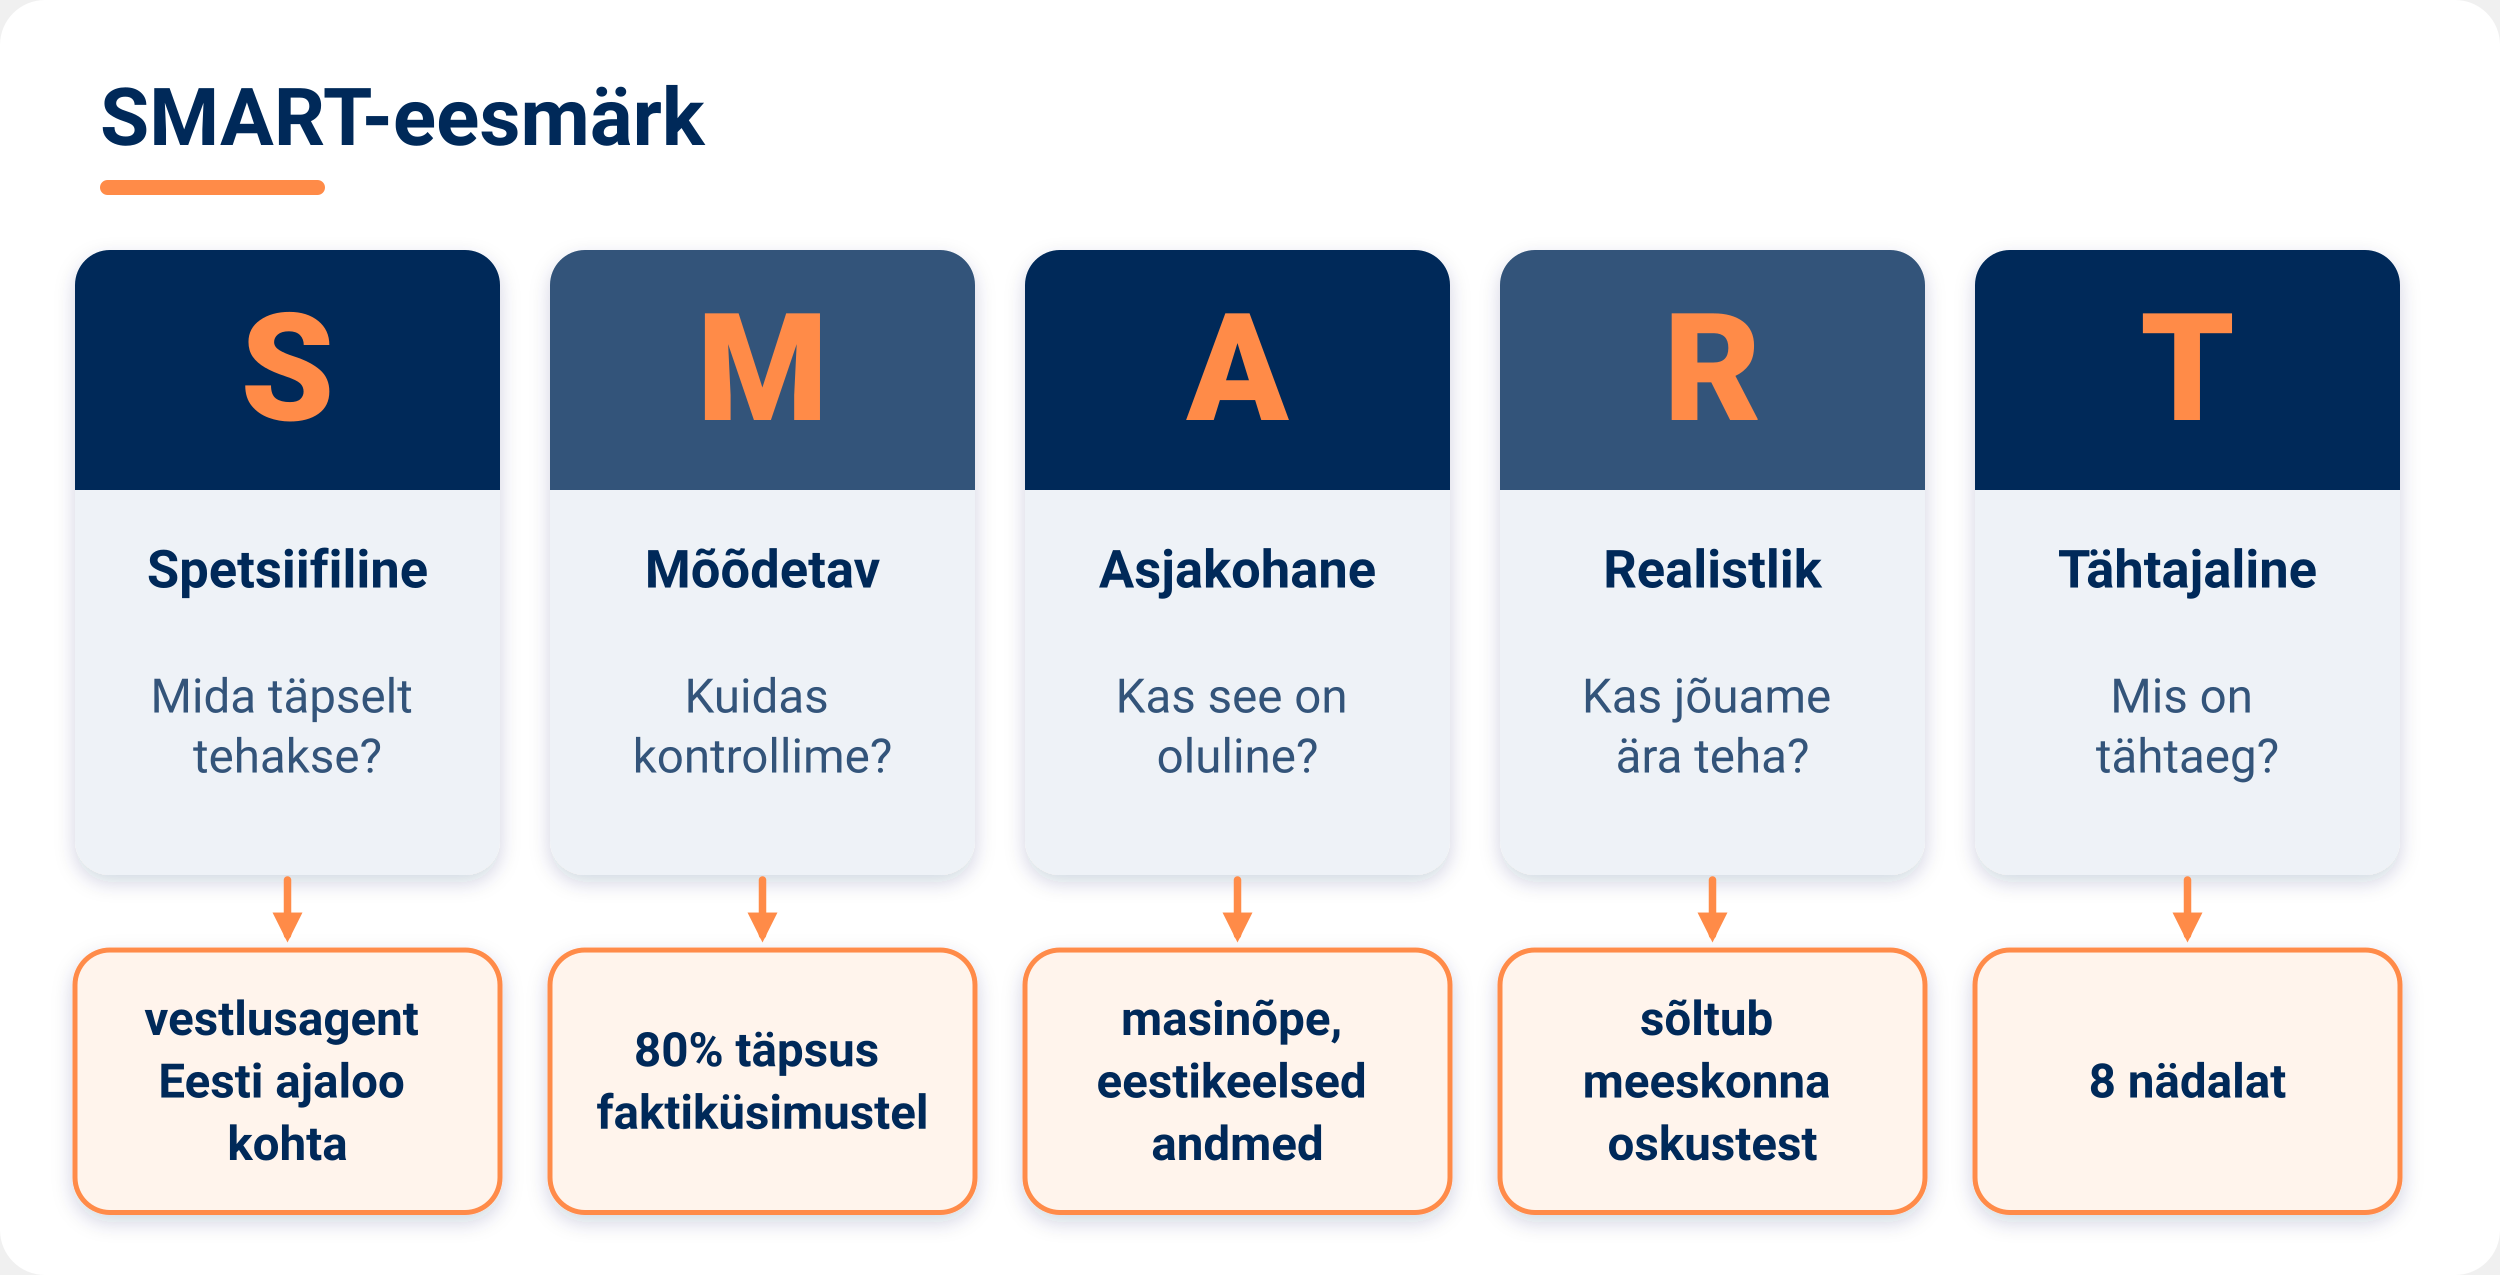
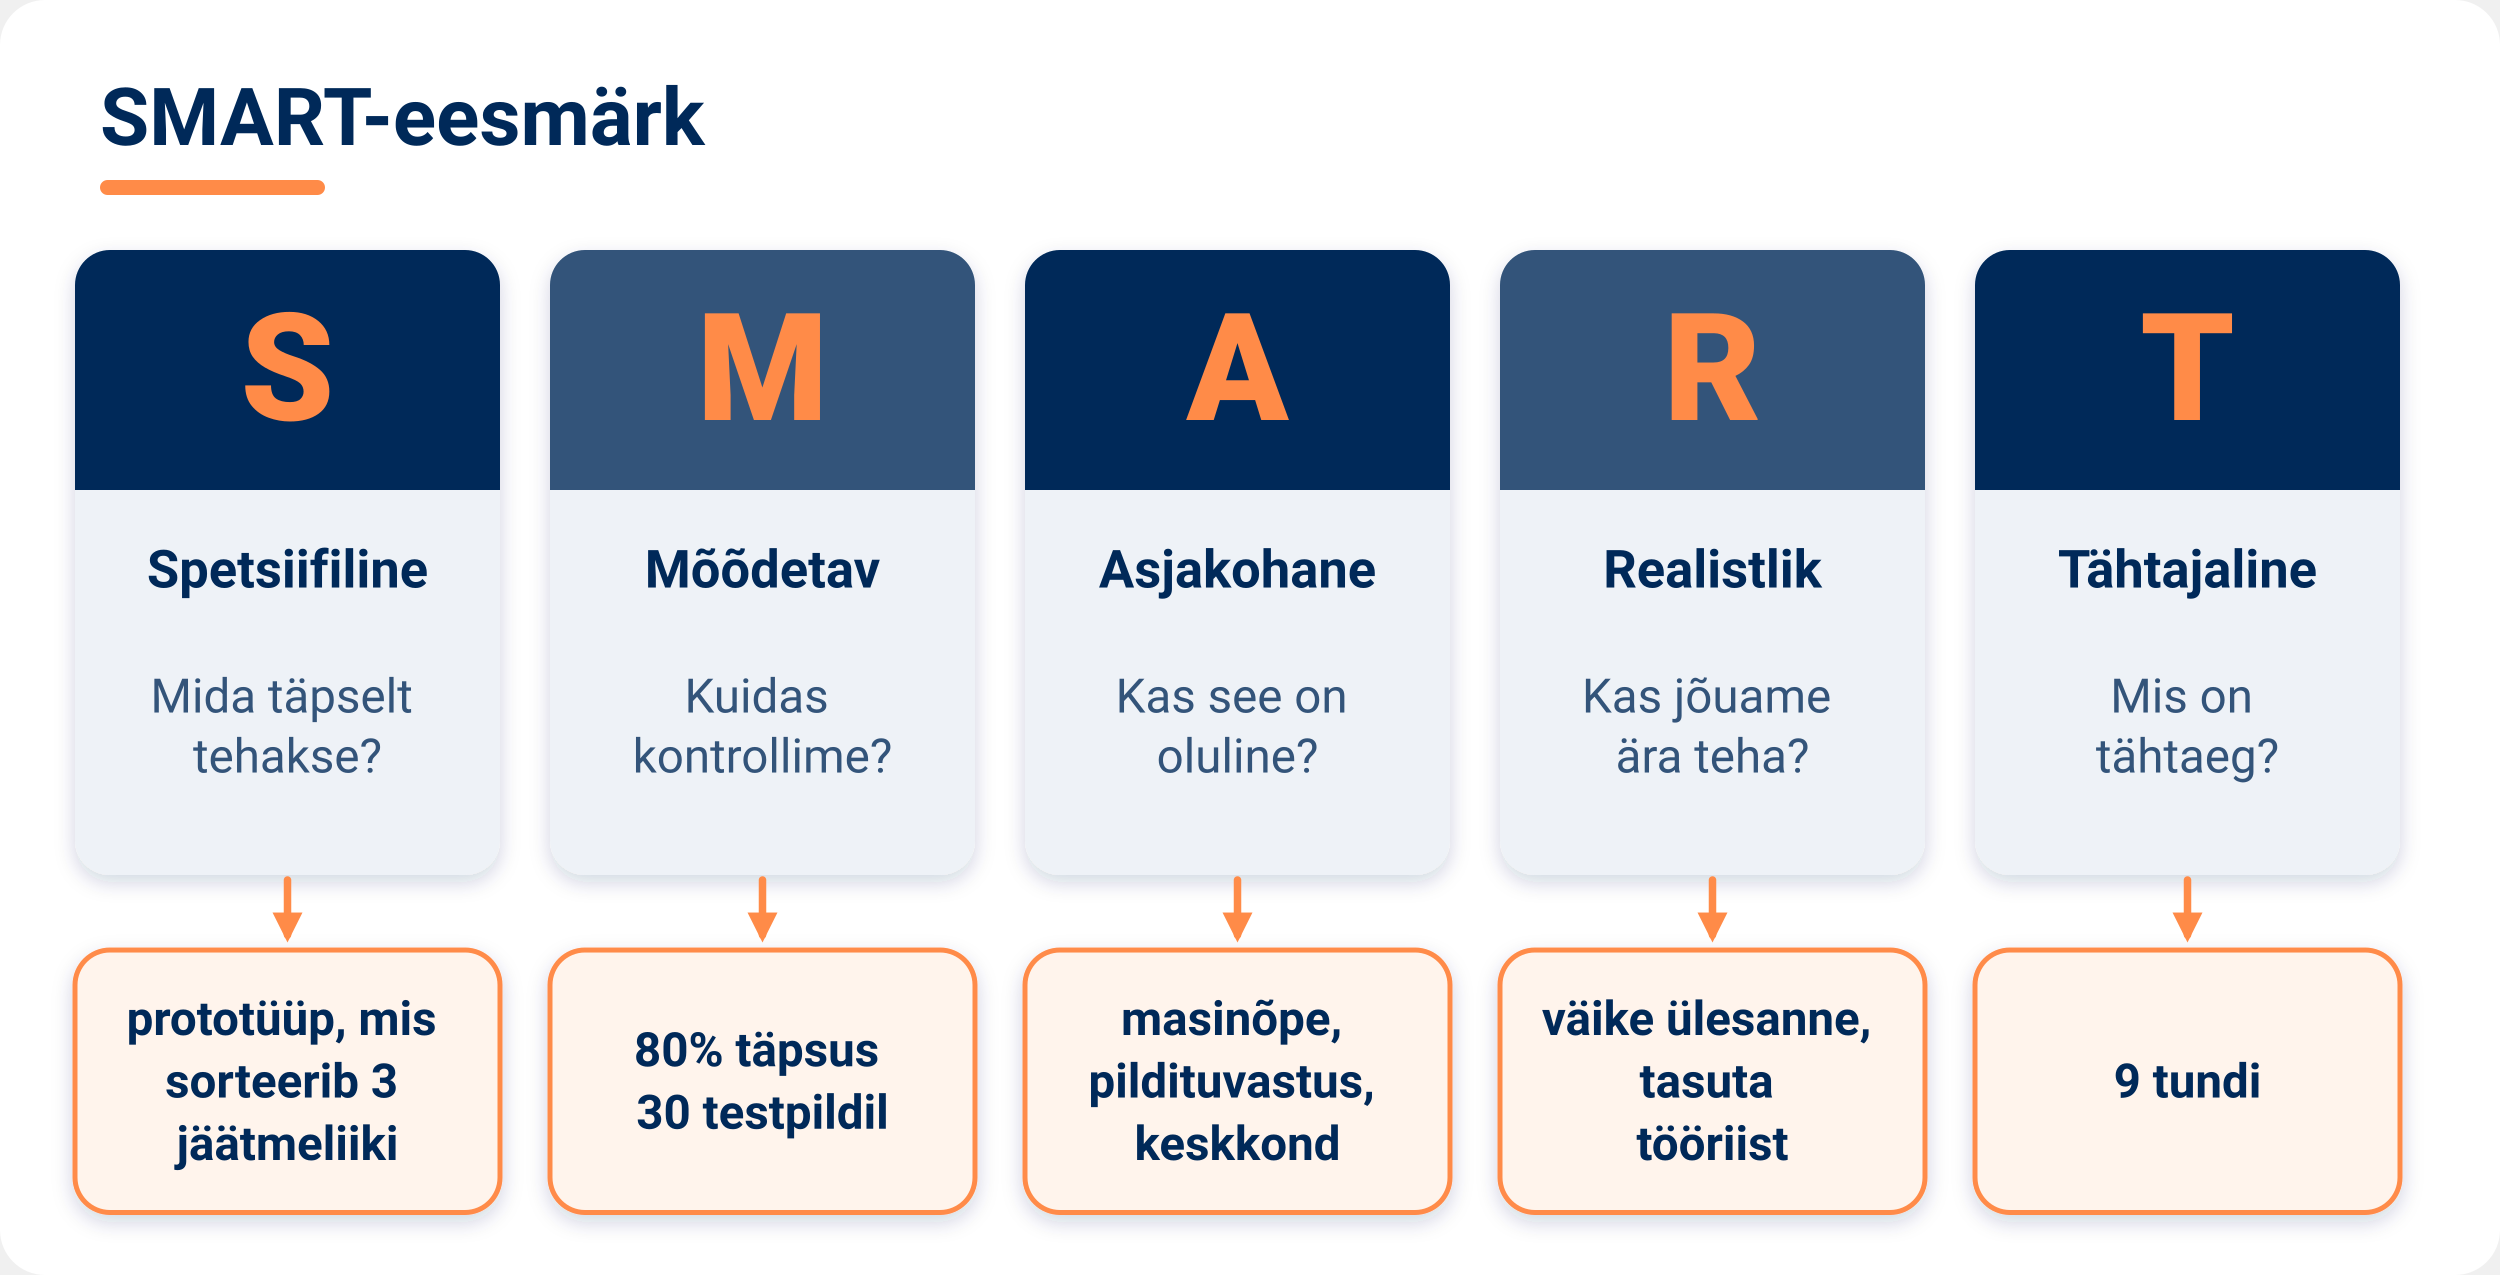
<svg xmlns="http://www.w3.org/2000/svg" width="1000" height="510" viewBox="0 0 1000 510" font-family="Segoe UI, Roboto, Helvetica, Arial, sans-serif">
  <defs>
    <filter id="sh" x="-10%" y="-10%" width="130%" height="140%">
      <feDropShadow dx="0" dy="3" stdDeviation="4" flood-color="#002959" flood-opacity="0.18" />
    </filter>
    <marker id="ao" markerWidth="12" markerHeight="12" refX="9" refY="6" orient="auto" markerUnits="userSpaceOnUse">
      <path d="M0,0 L12,6 L0,12 z" fill="#FF8B48" />
    </marker>
    <marker id="ab" markerWidth="12" markerHeight="12" refX="9" refY="6" orient="auto" markerUnits="userSpaceOnUse">
      <path d="M0,0 L12,6 L0,12 z" fill="#33547A" />
    </marker>
    <marker id="ag" markerWidth="12" markerHeight="12" refX="9" refY="6" orient="auto" markerUnits="userSpaceOnUse">
      <path d="M0,0 L12,6 L0,12 z" fill="#2E8B57" />
    </marker>
    <marker id="an" markerWidth="12" markerHeight="12" refX="9" refY="6" orient="auto" markerUnits="userSpaceOnUse">
      <path d="M0,0 L12,6 L0,12 z" fill="#002959" />
    </marker>
    <linearGradient id="gnavy" x1="0" y1="0" x2="1" y2="1">
      <stop offset="0" stop-color="#002959" />
      <stop offset="1" stop-color="#33547A" />
    </linearGradient>
    <linearGradient id="gor" x1="0" y1="0" x2="1" y2="1">
      <stop offset="0" stop-color="#FF8B48" />
      <stop offset="1" stop-color="#E67E42" />
    </linearGradient>
  </defs>
  <rect x="0" y="0" width="1000" height="510" rx="18" fill="#FFFFFF" />
  <text x="40" y="58" font-size="32" font-weight="700" fill="#002959">SMART-eesmärk</text>
  <rect x="40" y="72" width="90" height="6" rx="3" fill="#FF8B48" />
  <rect x="30" y="100" width="170" height="250" rx="14" fill="#EEF2F7" filter="url(#sh)" />
  <rect x="30" y="100" width="170" height="96" rx="14" fill="#002959" />
  <rect x="30" y="176" width="170" height="20" fill="#002959" />
  <text x="115" y="168" font-size="60" font-weight="800" fill="#FF8B48" text-anchor="middle">
    <tspan x="115" dy="0">S</tspan>
  </text>
  <text x="115" y="235" font-size="21" font-weight="700" fill="#002959" text-anchor="middle">
    <tspan x="115" dy="0">Spetsiifiline</tspan>
  </text>
  <text x="115" y="285" font-size="19" font-weight="400" fill="#33547A" text-anchor="middle">
    <tspan x="115" dy="0">Mida täpselt</tspan>
    <tspan x="115" dy="24">tehakse?</tspan>
  </text>
  <rect x="30" y="380" width="170" height="105" rx="14" fill="#FFF4EC" stroke="#FF8B48" stroke-width="2" filter="url(#sh)" />
  <text x="115" y="414.0" font-size="19" font-weight="600" fill="#002959" text-anchor="middle">
-     <tspan x="115" dy="0">vestlusagent</tspan>
-     <tspan x="115" dy="25">Eesti ajaloo</tspan>
-     <tspan x="115" dy="25">kohta</tspan>
+     <tspan x="115" dy="0">prototüüp, mis</tspan>
+     <tspan x="115" dy="25">sorteerib 3</tspan>
+     <tspan x="115" dy="25">jäätmeliiki</tspan>
  </text>
  <line x1="115" y1="352" x2="115" y2="374" stroke="#FF8B48" stroke-width="3" stroke-linecap="round" marker-end="url(#ao)" />
  <rect x="220" y="100" width="170" height="250" rx="14" fill="#EEF2F7" filter="url(#sh)" />
  <rect x="220" y="100" width="170" height="96" rx="14" fill="#33547A" />
  <rect x="220" y="176" width="170" height="20" fill="#33547A" />
  <text x="305" y="168" font-size="60" font-weight="800" fill="#FF8B48" text-anchor="middle">
    <tspan x="305" dy="0">M</tspan>
  </text>
  <text x="305" y="235" font-size="21" font-weight="700" fill="#002959" text-anchor="middle">
    <tspan x="305" dy="0">Mõõdetav</tspan>
  </text>
  <text x="305" y="285" font-size="19" font-weight="400" fill="#33547A" text-anchor="middle">
    <tspan x="305" dy="0">Kuidas</tspan>
    <tspan x="305" dy="24">kontrollime?</tspan>
  </text>
  <rect x="220" y="380" width="170" height="105" rx="14" fill="#FFF4EC" stroke="#FF8B48" stroke-width="2" filter="url(#sh)" />
  <text x="305" y="426.5" font-size="19" font-weight="600" fill="#002959" text-anchor="middle">
    <tspan x="305" dy="0">80% täpsus</tspan>
-     <tspan x="305" dy="25">faktiküsimustel</tspan>
+     <tspan x="305" dy="25">30 testpildil</tspan>
  </text>
  <line x1="305" y1="352" x2="305" y2="374" stroke="#FF8B48" stroke-width="3" stroke-linecap="round" marker-end="url(#ao)" />
  <rect x="410" y="100" width="170" height="250" rx="14" fill="#EEF2F7" filter="url(#sh)" />
  <rect x="410" y="100" width="170" height="96" rx="14" fill="#002959" />
  <rect x="410" y="176" width="170" height="20" fill="#002959" />
  <text x="495" y="168" font-size="60" font-weight="800" fill="#FF8B48" text-anchor="middle">
    <tspan x="495" dy="0">A</tspan>
  </text>
  <text x="495" y="235" font-size="21" font-weight="700" fill="#002959" text-anchor="middle">
    <tspan x="495" dy="0">Asjakohane</tspan>
  </text>
  <text x="495" y="285" font-size="19" font-weight="400" fill="#33547A" text-anchor="middle">
    <tspan x="495" dy="0">Kas see on</tspan>
    <tspan x="495" dy="24">oluline?</tspan>
  </text>
  <rect x="410" y="380" width="170" height="105" rx="14" fill="#FFF4EC" stroke="#FF8B48" stroke-width="2" filter="url(#sh)" />
  <text x="495" y="414.0" font-size="19" font-weight="600" fill="#002959" text-anchor="middle">
    <tspan x="495" dy="0">masinõpe,</tspan>
-     <tspan x="495" dy="25">eestikeelsed</tspan>
-     <tspan x="495" dy="25">andmed</tspan>
+     <tspan x="495" dy="25">pildituvastus,</tspan>
+     <tspan x="495" dy="25">keskkond</tspan>
  </text>
  <line x1="495" y1="352" x2="495" y2="374" stroke="#FF8B48" stroke-width="3" stroke-linecap="round" marker-end="url(#ao)" />
  <rect x="600" y="100" width="170" height="250" rx="14" fill="#EEF2F7" filter="url(#sh)" />
  <rect x="600" y="100" width="170" height="96" rx="14" fill="#33547A" />
  <rect x="600" y="176" width="170" height="20" fill="#33547A" />
  <text x="685" y="168" font-size="60" font-weight="800" fill="#FF8B48" text-anchor="middle">
    <tspan x="685" dy="0">R</tspan>
  </text>
  <text x="685" y="235" font-size="21" font-weight="700" fill="#002959" text-anchor="middle">
    <tspan x="685" dy="0">Realistlik</tspan>
  </text>
  <text x="685" y="285" font-size="19" font-weight="400" fill="#33547A" text-anchor="middle">
    <tspan x="685" dy="0">Kas jõuame</tspan>
    <tspan x="685" dy="24">ära teha?</tspan>
  </text>
  <rect x="600" y="380" width="170" height="105" rx="14" fill="#FFF4EC" stroke="#FF8B48" stroke-width="2" filter="url(#sh)" />
  <text x="685" y="414.0" font-size="19" font-weight="600" fill="#002959" text-anchor="middle">
-     <tspan x="685" dy="0">sõltub</tspan>
-     <tspan x="685" dy="25">meeskonna</tspan>
-     <tspan x="685" dy="25">oskustest</tspan>
+     <tspan x="685" dy="0">väike ülesanne,</tspan>
+     <tspan x="685" dy="25">tasuta</tspan>
+     <tspan x="685" dy="25">tööriist</tspan>
  </text>
  <line x1="685" y1="352" x2="685" y2="374" stroke="#FF8B48" stroke-width="3" stroke-linecap="round" marker-end="url(#ao)" />
  <rect x="790" y="100" width="170" height="250" rx="14" fill="#EEF2F7" filter="url(#sh)" />
  <rect x="790" y="100" width="170" height="96" rx="14" fill="#002959" />
  <rect x="790" y="176" width="170" height="20" fill="#002959" />
  <text x="875" y="168" font-size="60" font-weight="800" fill="#FF8B48" text-anchor="middle">
    <tspan x="875" dy="0">T</tspan>
  </text>
  <text x="875" y="235" font-size="21" font-weight="700" fill="#002959" text-anchor="middle">
    <tspan x="875" dy="0">Tähtajaline</tspan>
  </text>
  <text x="875" y="285" font-size="19" font-weight="400" fill="#33547A" text-anchor="middle">
    <tspan x="875" dy="0">Mis on</tspan>
    <tspan x="875" dy="24">tähtaeg?</tspan>
  </text>
  <rect x="790" y="380" width="170" height="105" rx="14" fill="#FFF4EC" stroke="#FF8B48" stroke-width="2" filter="url(#sh)" />
  <text x="875" y="439.0" font-size="19" font-weight="600" fill="#002959" text-anchor="middle">
-     <tspan x="875" dy="0">8 nädalat</tspan>
+     <tspan x="875" dy="0">9 tundi</tspan>
  </text>
  <line x1="875" y1="352" x2="875" y2="374" stroke="#FF8B48" stroke-width="3" stroke-linecap="round" marker-end="url(#ao)" />
  <text x="500" y="372" font-size="2" font-weight="400" fill="#002959" text-anchor="middle">
    <tspan x="500" dy="0" />
  </text>
</svg>
